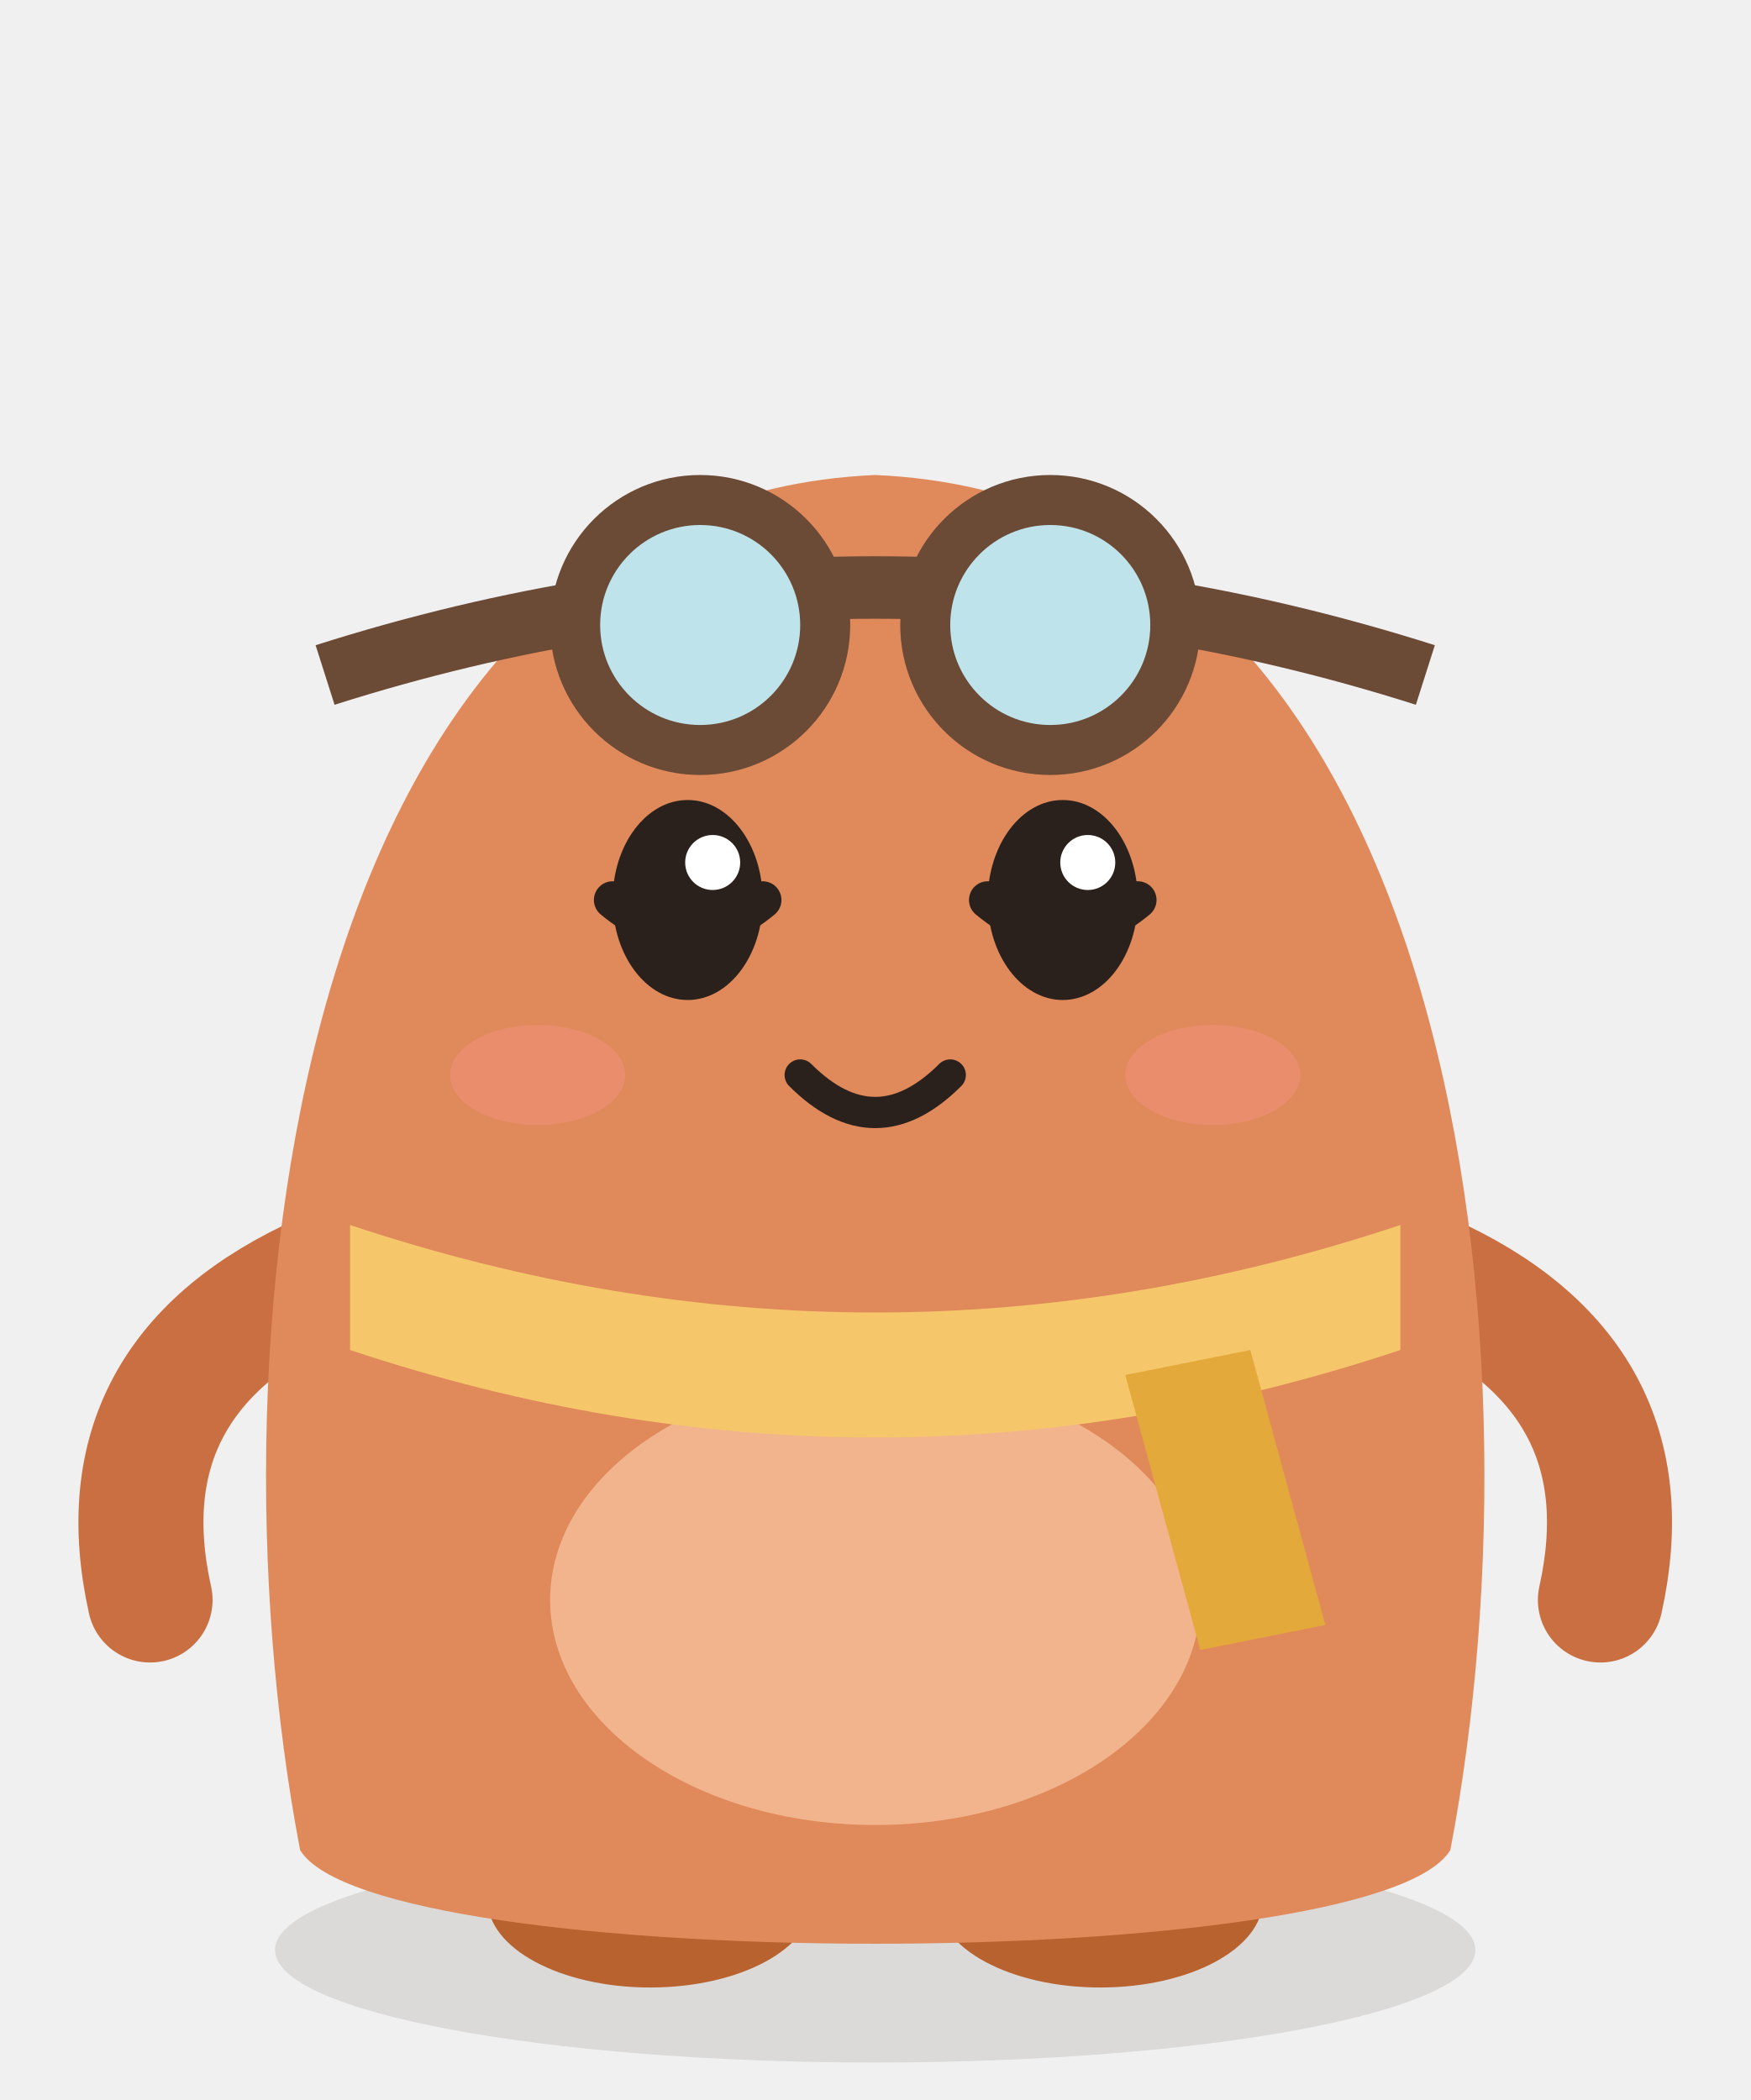
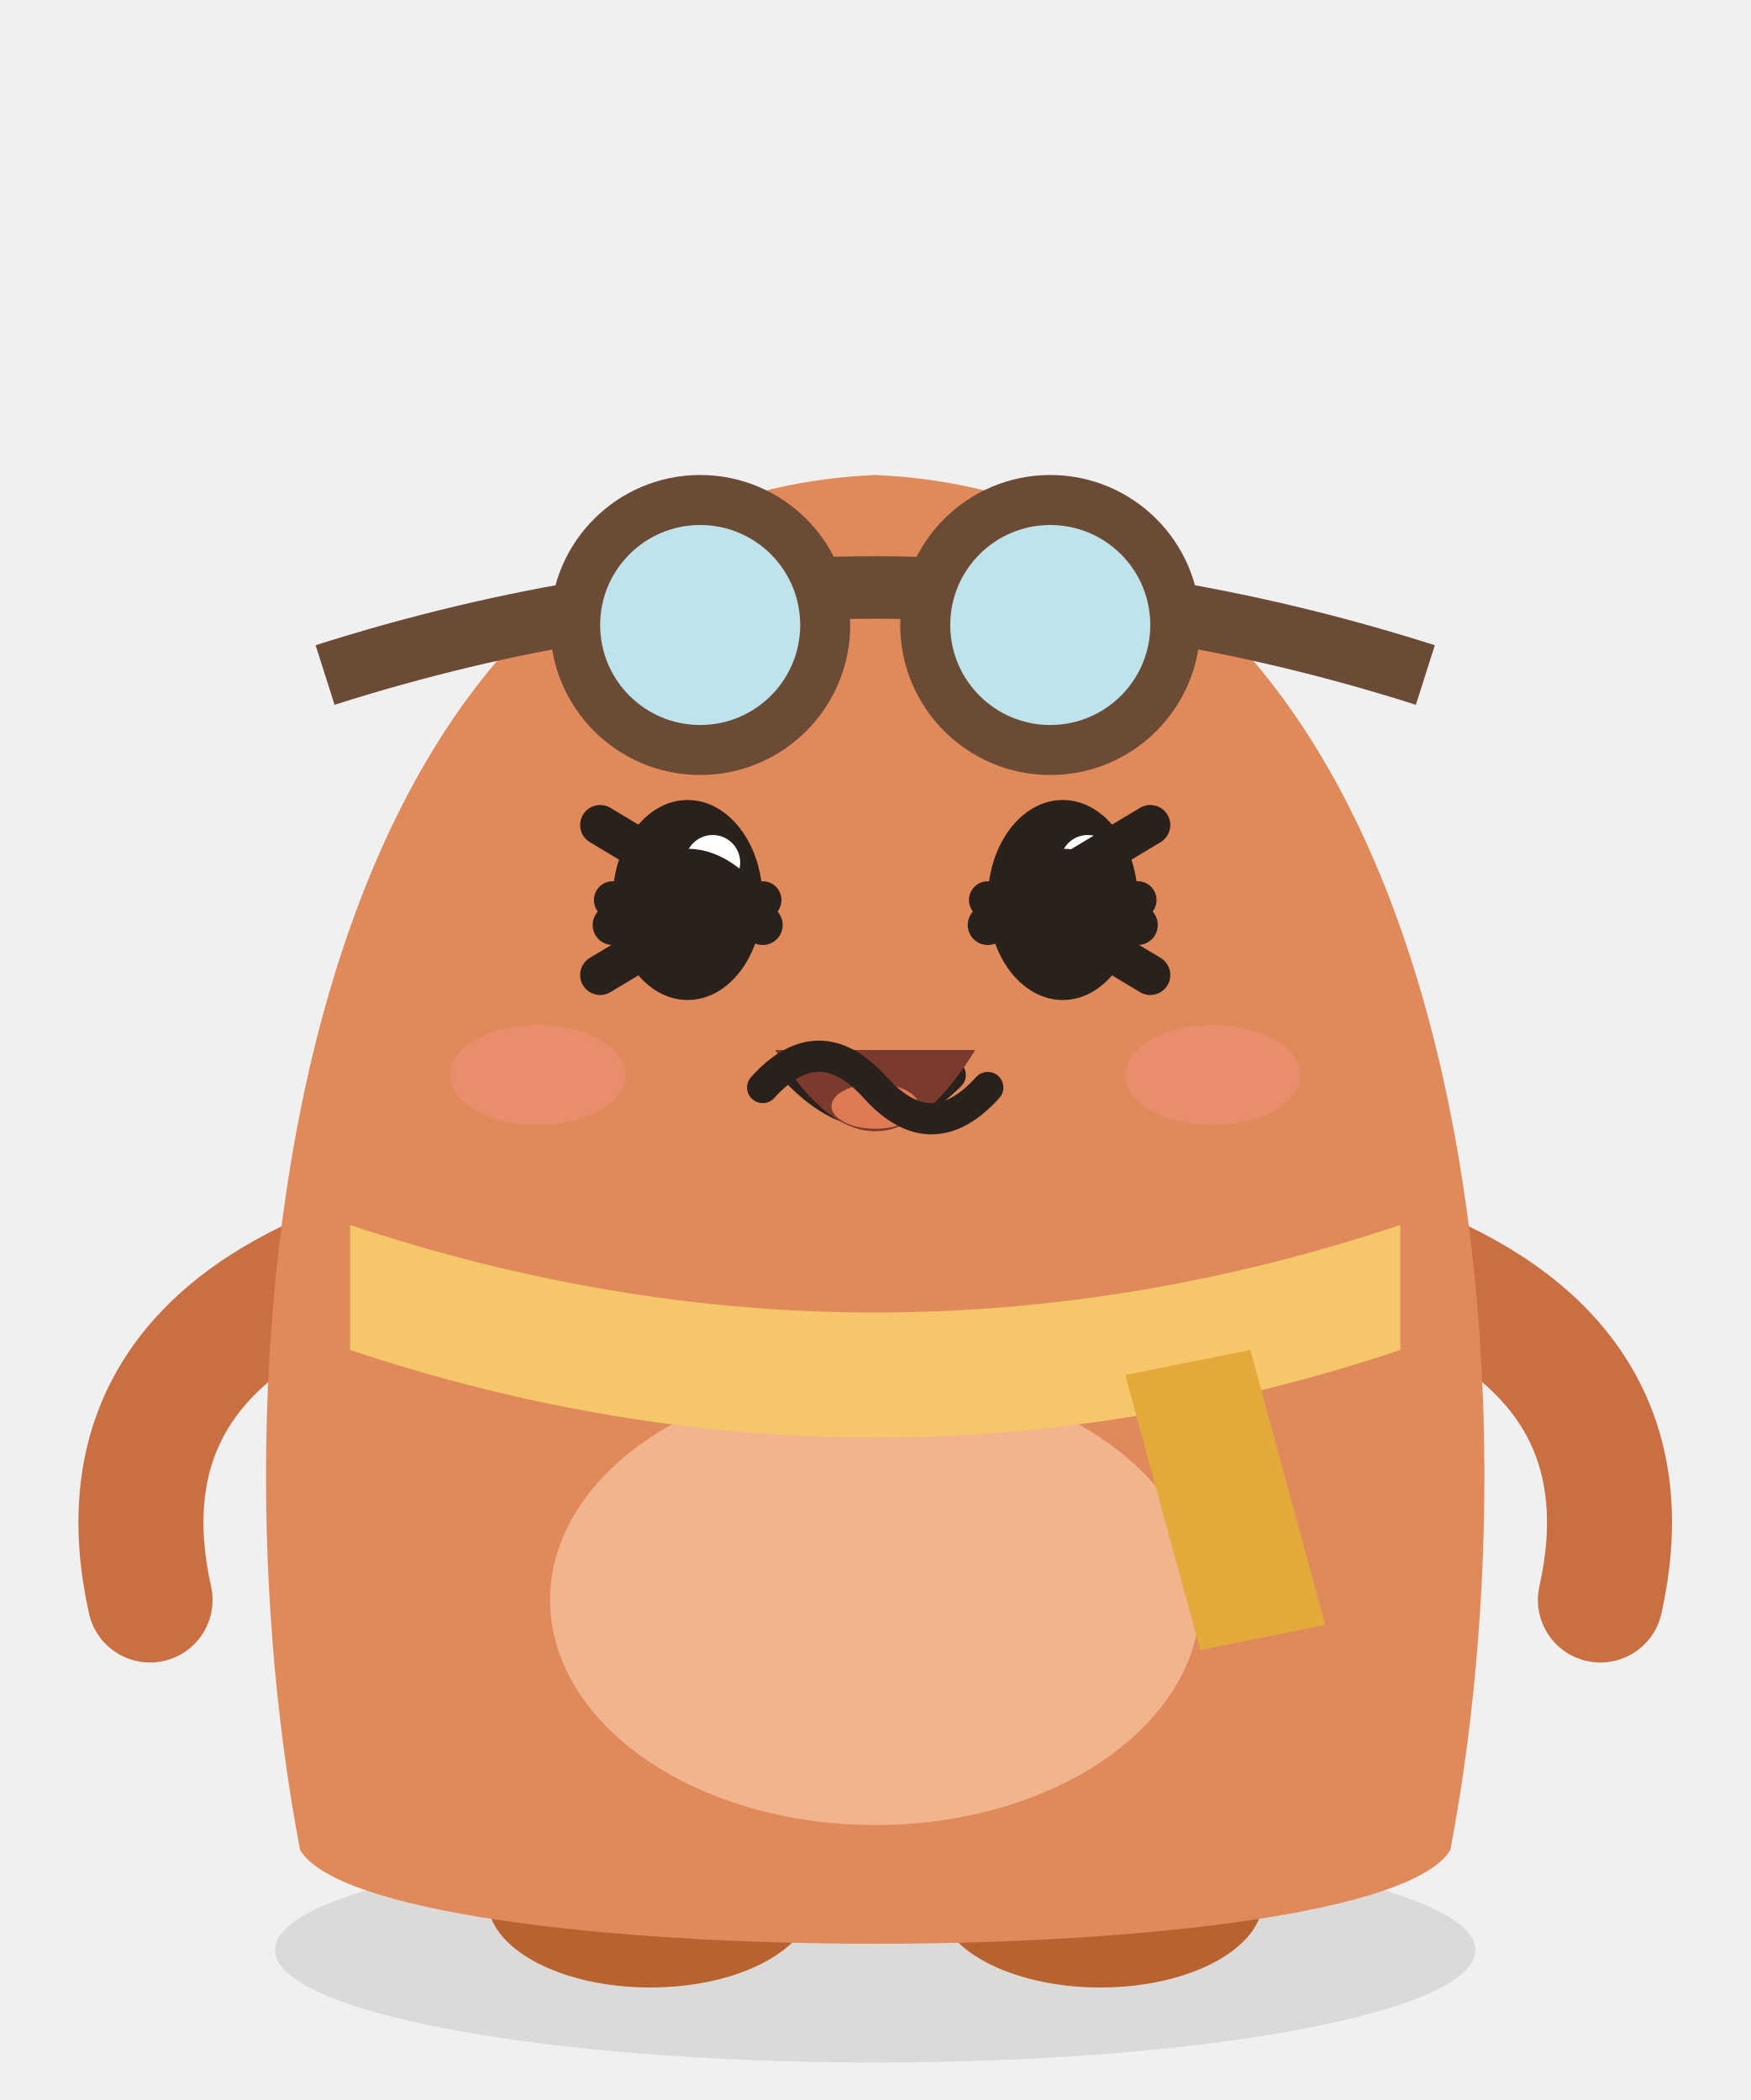
<svg xmlns="http://www.w3.org/2000/svg" viewBox="-70 -152 140 168" width="280" height="336">
  <g id="shadow">
    <ellipse cx="0" cy="4" rx="48" ry="9" fill="#3B2F2A" opacity="0.12" />
  </g>
  <g id="foot-left" data-pivot="-18 0">
    <ellipse cx="-18" cy="0" rx="13" ry="7" fill="#B8622F" />
  </g>
  <g id="foot-right" data-pivot="18 0">
    <ellipse cx="18" cy="0" rx="13" ry="7" fill="#B8622F" />
  </g>
  <g id="arm-left" data-pivot="-44 -50">
    <path d="M-44 -50 q-18 8 -14 26" fill="none" stroke="#C96F42" stroke-width="10" stroke-linecap="round" />
  </g>
  <g id="arm-right" data-pivot="44 -50">
    <path d="M44 -50 q18 8 14 26" fill="none" stroke="#C96F42" stroke-width="10" stroke-linecap="round" />
  </g>
  <g id="body">
    <path d="M-46 -4 C-54 -46 -46 -112 0 -114 C46 -112 54 -46 46 -4 C40 6 -40 6 -46 -4 Z" fill="#E08A5B" />
  </g>
  <g id="belly">
    <ellipse cx="0" cy="-24" rx="26" ry="18" fill="#F2B48C" />
  </g>
  <g id="scarf">
    <path d="M-42 -54 Q0 -40 42 -54 L42 -44 Q0 -30 -42 -44 Z" fill="#F6C66B" />
  </g>
  <g id="scarf-tail" data-pivot="20 -42">
    <path d="M20 -42 L26 -20 L36 -22 L30 -44 Z" fill="#E3A93B" />
  </g>
  <g id="eyes" data-pivot="0 -80">
    <ellipse cx="-15" cy="-80" rx="6" ry="8" fill="#2B211C" />
    <ellipse cx="15" cy="-80" rx="6" ry="8" fill="#2B211C" />
    <circle cx="-13" cy="-83" r="2.2" fill="#FFFFFF" />
    <circle cx="17" cy="-83" r="2.2" fill="#FFFFFF" />
  </g>
  <g id="cheeks">
    <ellipse cx="-27" cy="-66" rx="7" ry="4" fill="#F08F7A" opacity="0.6" />
    <ellipse cx="27" cy="-66" rx="7" ry="4" fill="#F08F7A" opacity="0.6" />
  </g>
  <g id="mouth">
    <path d="M-6 -66 q6 6 12 0" fill="none" stroke="#2B211C" stroke-width="2.5" stroke-linecap="round" />
  </g>
+   <g id="eyes-happy">
+     <path d="M-21 -78 q6 -9 12 0 M9 -78 q6 -9 12 0" fill="none" stroke="#2B211C" stroke-width="3.2" stroke-linecap="round" />
+   </g>
+   <g id="mouth-open">
+     <path d="M-8 -68 q8 13 16 0 Z" fill="#7A3B2E" />
+     <ellipse cx="0" cy="-63.5" rx="3.5" ry="1.8" fill="#E07A55" />
+   </g>
+   <g id="eyes-squeeze">
+     <path d="M-22 -86 l10 6 l-10 6 M22 -86 l-10 6 l10 6" fill="none" stroke="#2B211C" stroke-width="3.2" stroke-linecap="round" stroke-linejoin="round" />
+   </g>
+   <g id="mouth-wavy">
+     <path d="M-9 -65 q4.5 -5 9 0 q4.5 5 9 0" fill="none" stroke="#2B211C" stroke-width="2.5" stroke-linecap="round" />
+   </g>
  <g id="headwear-goggles">
    <path d="M-44 -98 Q0 -112 44 -98" fill="none" stroke="#6B4A36" stroke-width="5" />
    <circle cx="-14" cy="-102" r="10" fill="#BFE3EA" stroke="#6B4A36" stroke-width="4" />
    <circle cx="14" cy="-102" r="10" fill="#BFE3EA" stroke="#6B4A36" stroke-width="4" />
  </g>
  <g id="eyes-sleep">
    <path d="M-21 -80 q6 5 12 0 M9 -80 q6 5 12 0" fill="none" stroke="#2B211C" stroke-width="3" stroke-linecap="round" />
  </g>
  <g id="anchors" display="none">
    <circle id="anchor-headwear" cx="0" cy="-114" r="0" />
    <circle id="anchor-fx-head" cx="32" cy="-124" r="0" />
    <circle id="anchor-fx-brow" cx="-30" cy="-96" r="0" />
    <circle id="anchor-fx-ground" cx="0" cy="0" r="0" />
  </g>
</svg>
